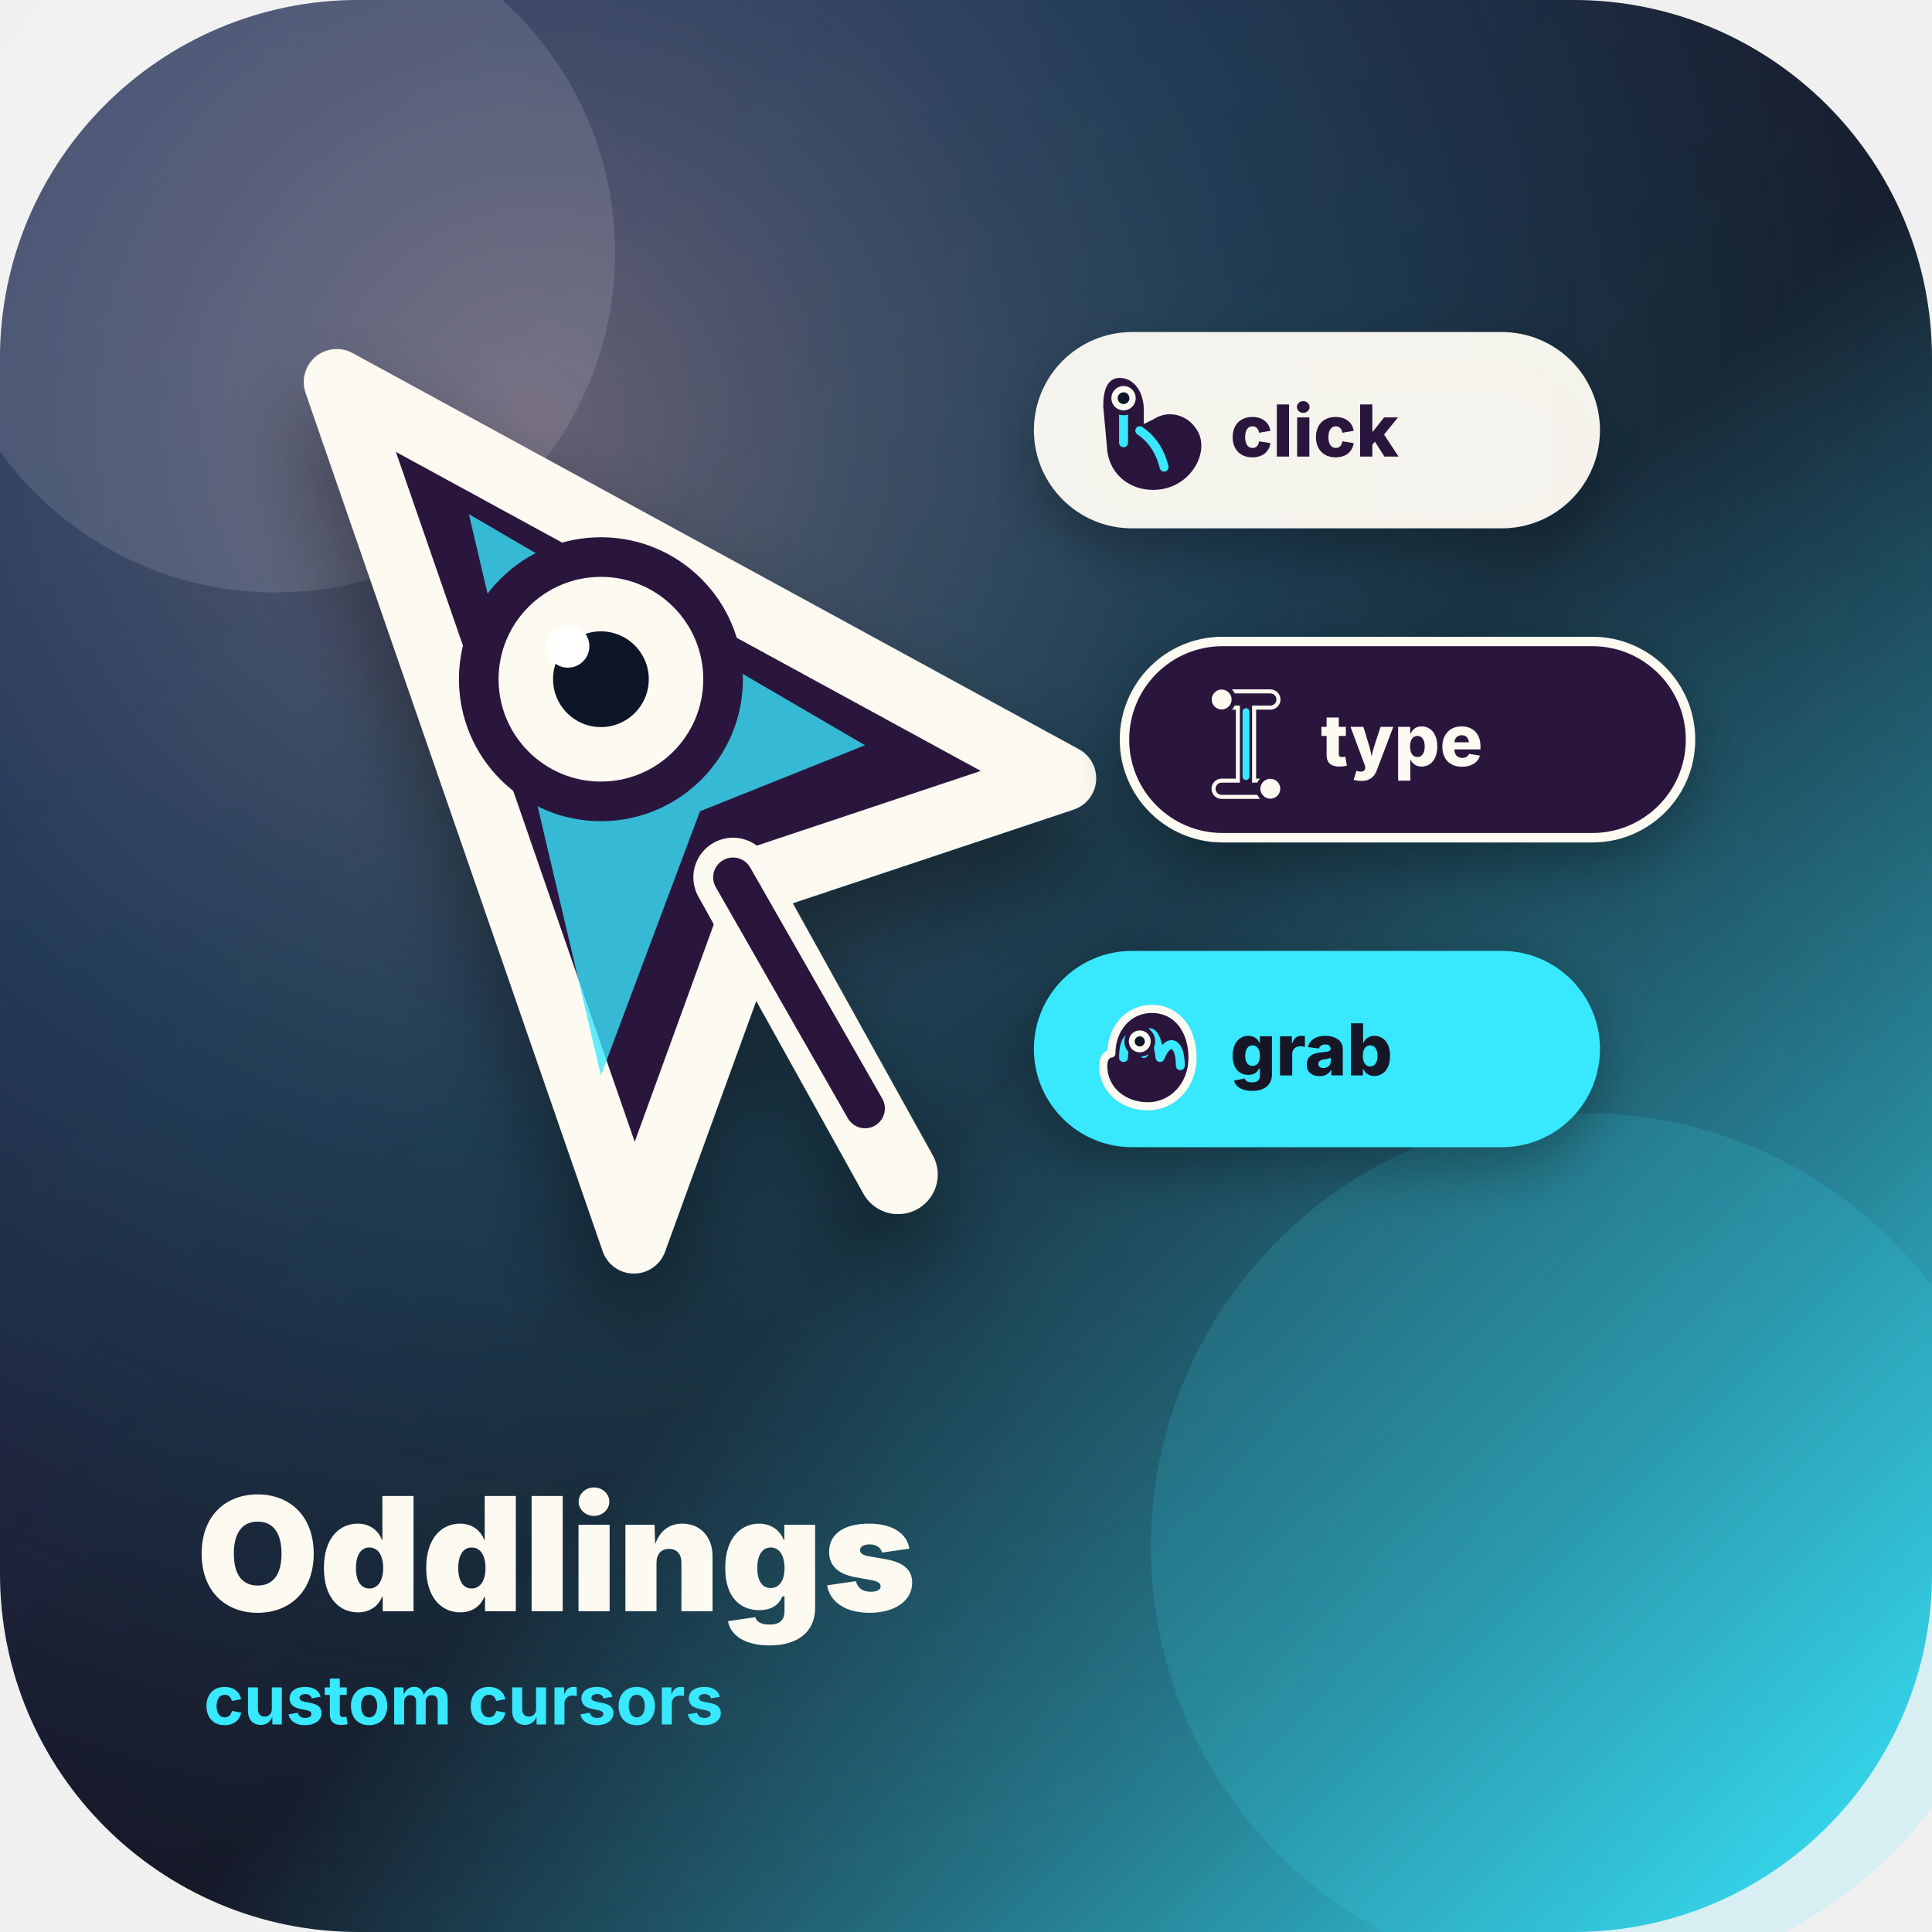
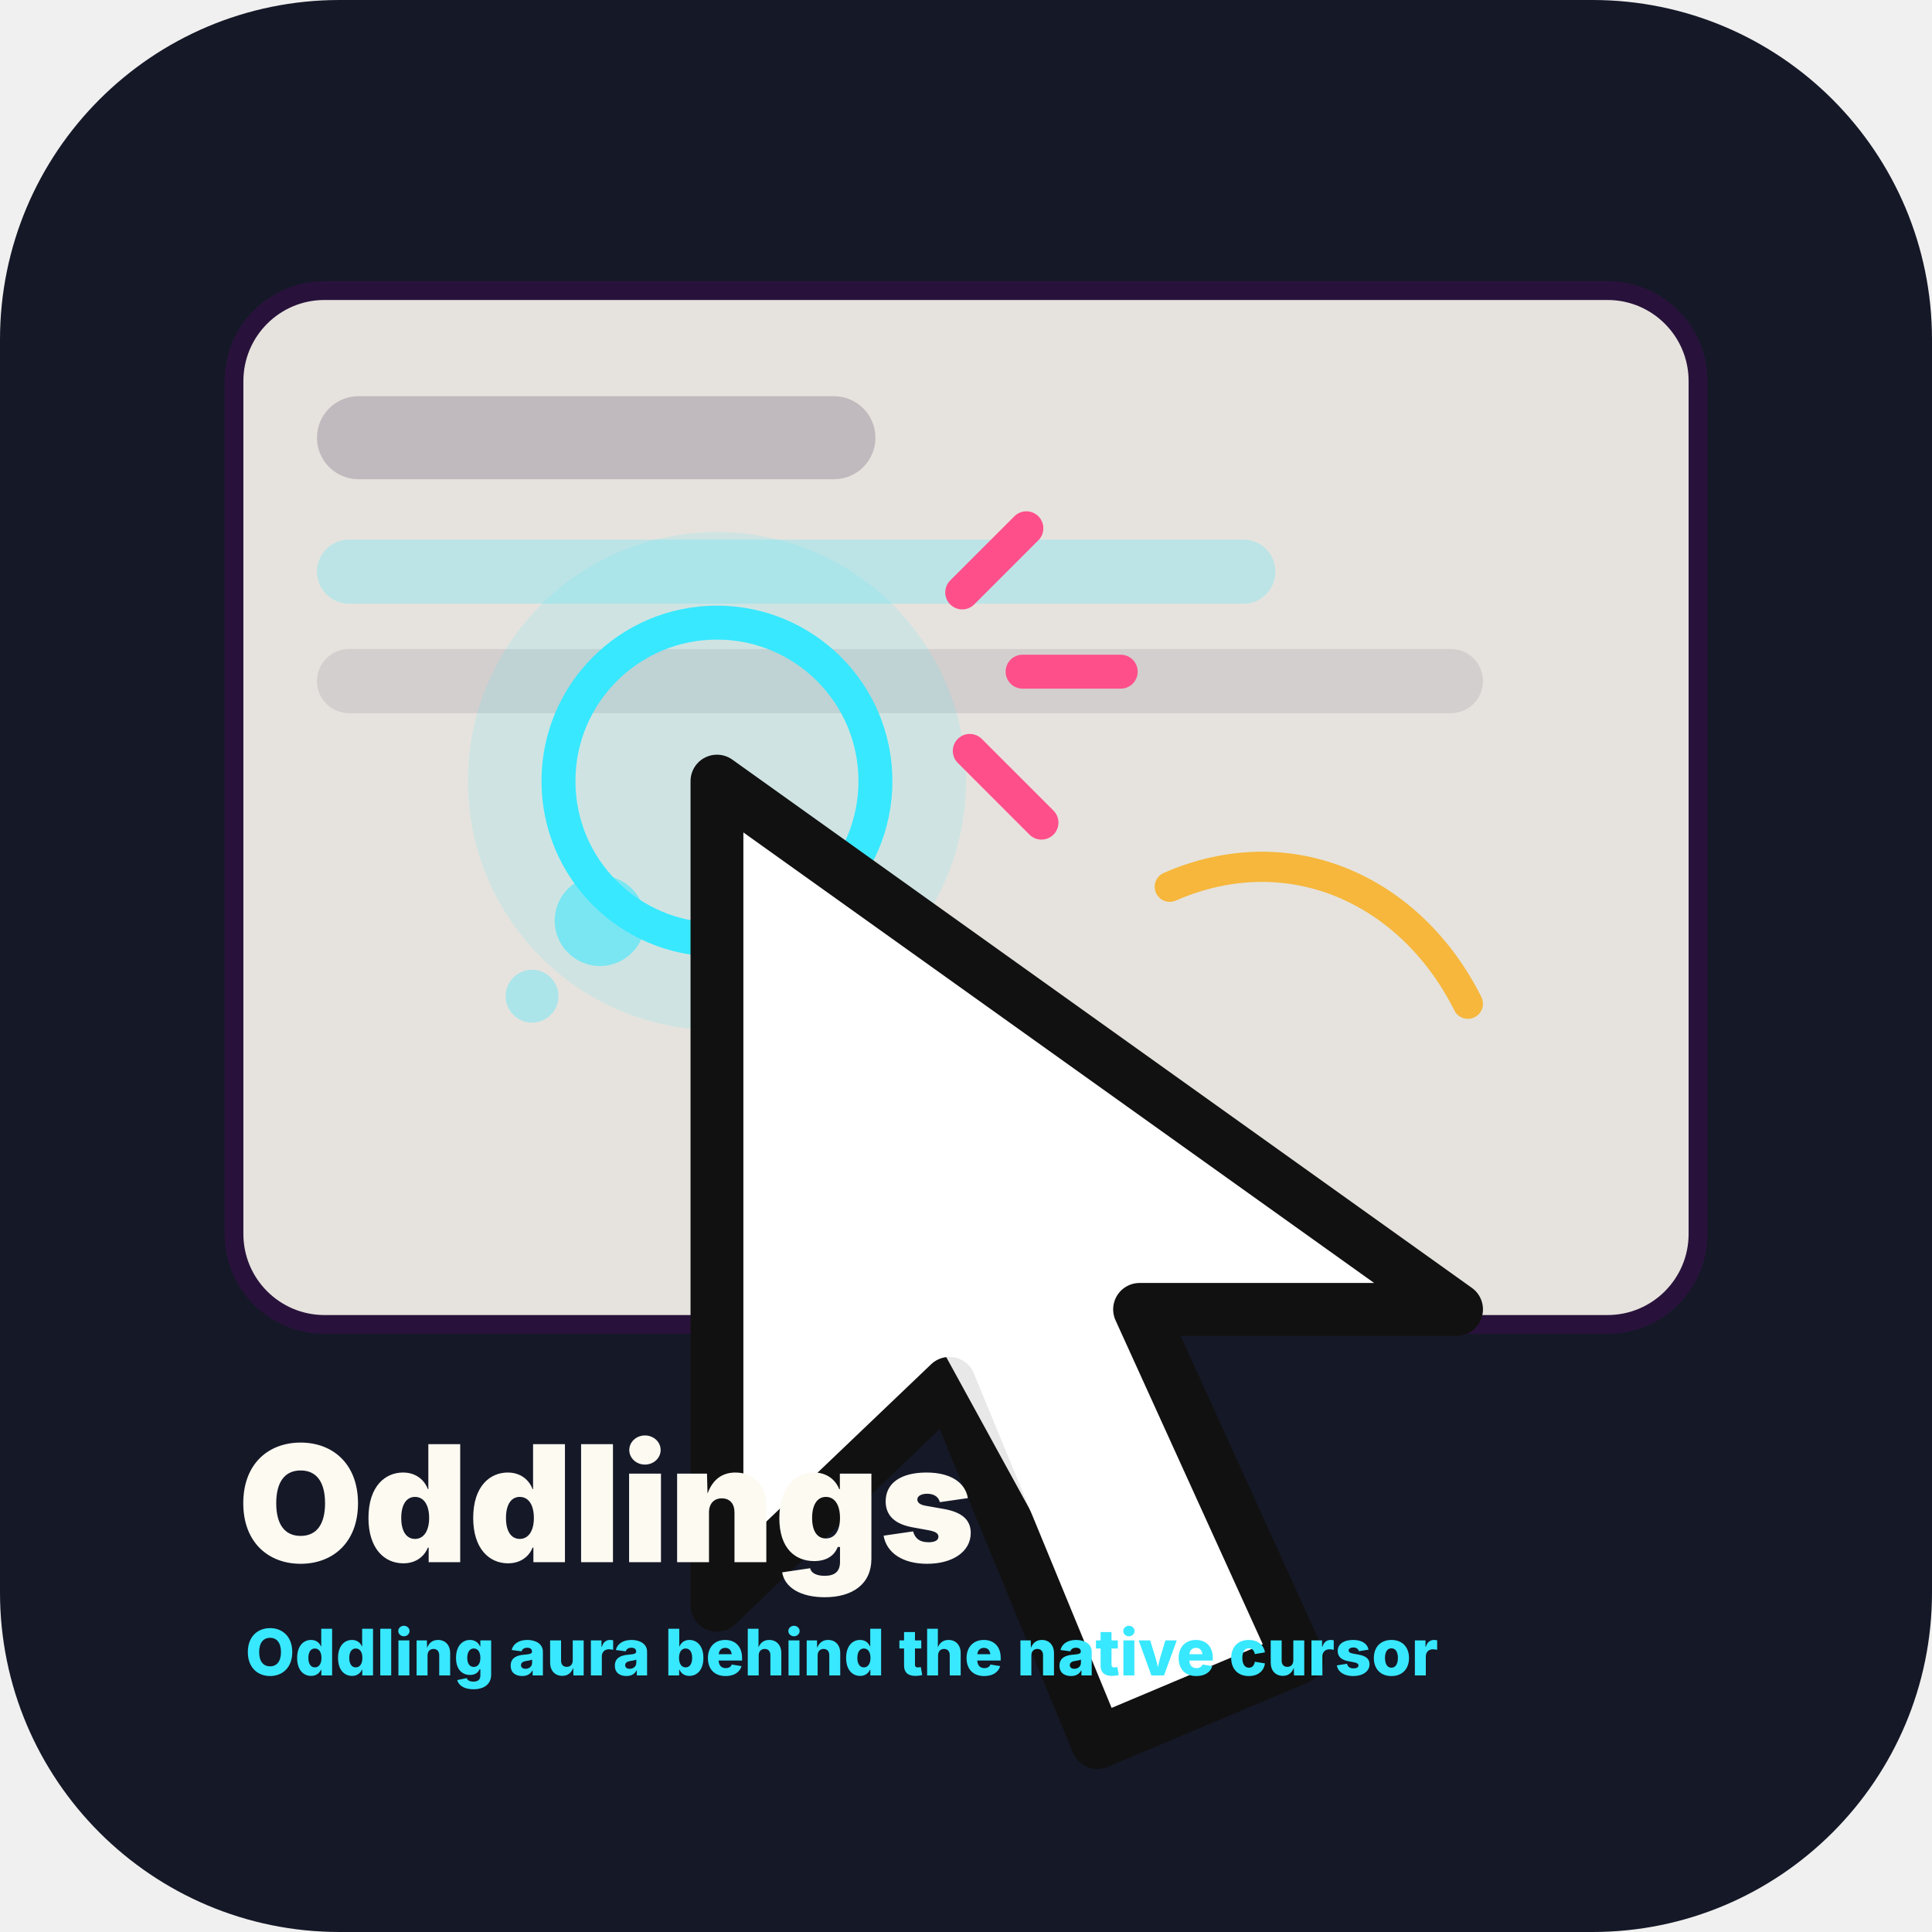
- <svg xmlns="http://www.w3.org/2000/svg" width="1024" height="1024" viewBox="0 0 1024 1024">
-   <defs>
-     <linearGradient id="bg" x1="0" y1="0" x2="1" y2="1">
-       <stop offset="0" stop-color="#2a123d" />
-       <stop offset=".54" stop-color="#151827" />
-       <stop offset="1" stop-color="#38e8ff" />
-     </linearGradient>
-     <radialGradient id="glow" cx=".28" cy=".22" r=".78">
-       <stop offset="0" stop-color="#ffffff" stop-opacity=".32" />
-       <stop offset=".48" stop-color="#38e8ff" stop-opacity=".18" />
-       <stop offset="1" stop-color="#38e8ff" stop-opacity="0" />
-     </radialGradient>
-     <filter id="lift" x="-25%" y="-25%" width="150%" height="150%">
-       <feDropShadow dx="0" dy="28" stdDeviation="24" flood-color="#000" flood-opacity=".4" />
-     </filter>
-     <filter id="soft" x="-20%" y="-20%" width="140%" height="140%">
-       <feDropShadow dx="0" dy="12" stdDeviation="14" flood-color="#000" flood-opacity=".28" />
-     </filter>
-   </defs>
-   <rect width="1024" height="1024" rx="190" fill="url(#bg)" />
-   <rect width="1024" height="1024" rx="190" fill="url(#glow)" />
-   <circle cx="840" cy="820" r="230" fill="#38e8ff" opacity=".14" />
-   <circle cx="146" cy="134" r="180" fill="#ffffff" opacity=".12" />
-   <g filter="url(#lift)" stroke-linecap="round" stroke-linejoin="round">
-     <g transform="translate(126 150) scale(17.5)">
-       <path d="M3 3 L25 15 L16 18 L12 29 Z" fill="#2a123d" stroke="#fdfaf2" stroke-width="2" />
-       <path d="M7 7 L19 14 L14 16 L11 24 Z" fill="#38e8ff" opacity=".78" />
-       <path d="M15 18 L20 27" stroke="#fdfaf2" stroke-width="2.4" />
-       <path d="M15 18 L19 25" stroke="#2a123d" stroke-width="1.2" />
-       <circle cx="11" cy="12" r="3.7" fill="#fdfaf2" stroke="#2a123d" stroke-width="1.2" />
-       <circle cx="11" cy="12" r="1.45" fill="#111827" />
-       <circle cx="10" cy="11" r=".65" fill="#ffffff" />
-     </g>
+ <svg xmlns="http://www.w3.org/2000/svg" width="1024" height="1024" viewBox="0 0 1024 1024" role="img" aria-label="Oddlings cursor effects preview">
+   <rect width="1024" height="1024" rx="180" fill="#151827" />
+   <rect x="124" y="154" width="776" height="548" rx="48" fill="#fdfaf2" stroke="#2a123d" stroke-width="10" opacity=".9" />
+   <rect x="168" y="210" width="296" height="44" rx="22" fill="#2a123d" opacity=".2" />
+   <rect x="168" y="286" width="508" height="34" rx="17" fill="#38e8ff" opacity=".24" />
+   <rect x="168" y="344" width="618" height="34" rx="17" fill="#2a123d" opacity=".1" />
+   <circle cx="380" cy="414" r="132" fill="#38e8ff" opacity=".13" />
+   <circle cx="380" cy="414" r="84" fill="none" stroke="#38e8ff" stroke-width="18" />
+   <circle cx="318" cy="488" r="24" fill="#38e8ff" opacity=".56" />
+   <circle cx="282" cy="528" r="14" fill="#38e8ff" opacity=".34" />
+   <path d="M510 314 l34 -34 M542 356 h52 M514 398 l38 38" fill="none" stroke="#ff4f8b" stroke-width="18" stroke-linecap="round" />
+   <path d="M620 470 C684 442 748 472 778 532" fill="none" stroke="#f6b73c" stroke-width="16" stroke-linecap="round" />
+   <g transform="translate(380 414) scale(5.6)" stroke-linejoin="round">
+     <path d="M0 0 L0 78 L22 57 L36 91 L55 83 L40 50 L70 50 Z" fill="#ffffff" stroke="#111111" stroke-width="5" />
+     <path d="M7 13 L7 61 L21 47 L38 78" fill="none" stroke="#ffffff" stroke-width="6" stroke-linecap="round" opacity=".9" />
  </g>
-   <g filter="url(#soft)" font-family="Inter, system-ui, -apple-system, sans-serif" font-weight="800">
-     <rect x="548" y="176" width="300" height="104" rx="52" fill="#fdfaf2" opacity=".96" />
-     <text x="652" y="242" font-size="38" fill="#2a123d">click</text>
-     <g transform="translate(574 196) scale(2.15)" stroke-linecap="round" stroke-linejoin="round">
-       <path d="M9 3 C12 3 14 6 14 10 L14 15 L18 13 C21 11 25 12 27 15 C30 19 27 26 21 28 C15 30 8 27 7 20 L6 9 C6 5 7 3 9 3 Z" fill="#2a123d" stroke="#2a123d" stroke-width="2" />
-       <path d="M10 6 L10 18 M14 15 C17 17 19 20 20 24" fill="none" stroke="#38e8ff" stroke-width="2.2" />
-       <circle cx="10" cy="7" r="3.6" fill="#fdfaf2" stroke="#2a123d" stroke-width="1.2" />
-       <circle cx="10" cy="7" r="1.45" fill="#111827" />
-     </g>
-     <rect x="596" y="340" width="300" height="104" rx="52" fill="#2a123d" stroke="#fdfaf2" stroke-width="5" />
-     <text x="700" y="406" font-size="38" fill="#fdfaf2">type</text>
-     <g transform="translate(626 360) scale(2.15)" stroke-linecap="round" stroke-linejoin="round">
-       <path d="M10 5 H22 M16 5 V27 M10 27 H22" fill="none" stroke="#fdfaf2" stroke-width="5" />
-       <path d="M10 5 H22 M16 5 V27 M10 27 H22" fill="none" stroke="#2a123d" stroke-width="3" />
-       <path d="M16 8 V24" stroke="#38e8ff" stroke-width="1.7" />
-       <circle cx="10" cy="5" r="3" fill="#fdfaf2" stroke="#2a123d" stroke-width="1.1" />
-       <circle cx="22" cy="27" r="3" fill="#fdfaf2" stroke="#2a123d" stroke-width="1.1" />
-     </g>
-     <rect x="548" y="504" width="300" height="104" rx="52" fill="#38e8ff" />
-     <text x="652" y="570" font-size="38" fill="#151827">grab</text>
-     <g transform="translate(574 524) scale(2.15)" stroke-linecap="round" stroke-linejoin="round">
-       <path d="M7 16 C7 10 11 5 17 5 C23 5 27 10 27 17 C27 24 22 29 16 29 C10 29 5 25 5 19 C5 17 6 16 7 16 Z" fill="#2a123d" stroke="#fdfaf2" stroke-width="2" />
-       <path d="M10 17 C10 11 13 10 15 16 M15 16 C15 9 18 9 19 17 M19 17 C21 12 24 13 24 19" fill="none" stroke="#38e8ff" stroke-width="2.2" />
-       <circle cx="14" cy="13" r="3.25" fill="#fdfaf2" stroke="#2a123d" stroke-width="1.1" />
-       <circle cx="14" cy="13" r="1.25" fill="#111827" />
-     </g>
-   </g>
-   <text x="104" y="854" font-family="Inter, system-ui, -apple-system, sans-serif" font-size="84" font-weight="900" fill="#fdfaf2">Oddlings</text>
-   <text x="108" y="914" font-family="Inter, system-ui, -apple-system, sans-serif" font-size="36" font-weight="700" fill="#38e8ff">custom cursors</text>
+   <text x="126" y="828" font-family="Inter, system-ui, sans-serif" font-size="86" font-weight="900" fill="#fdfaf2">Oddlings</text>
+   <text x="130" y="888" font-family="Inter, system-ui, sans-serif" font-size="34" font-weight="800" fill="#38e8ff">Oddling aura behind the native cursor</text>
</svg>
